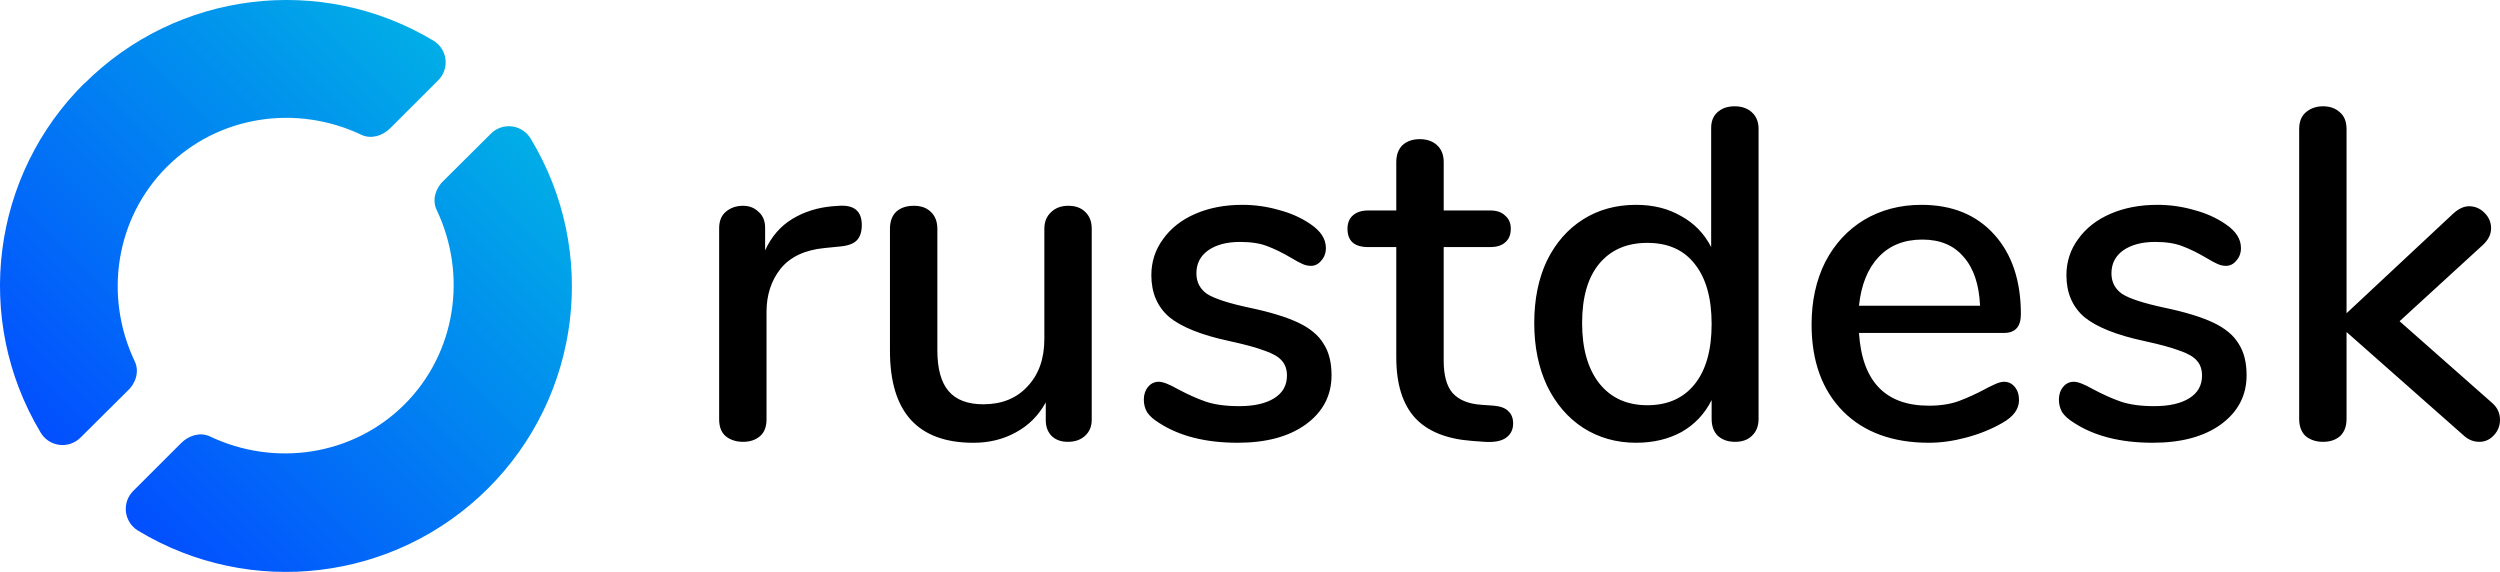
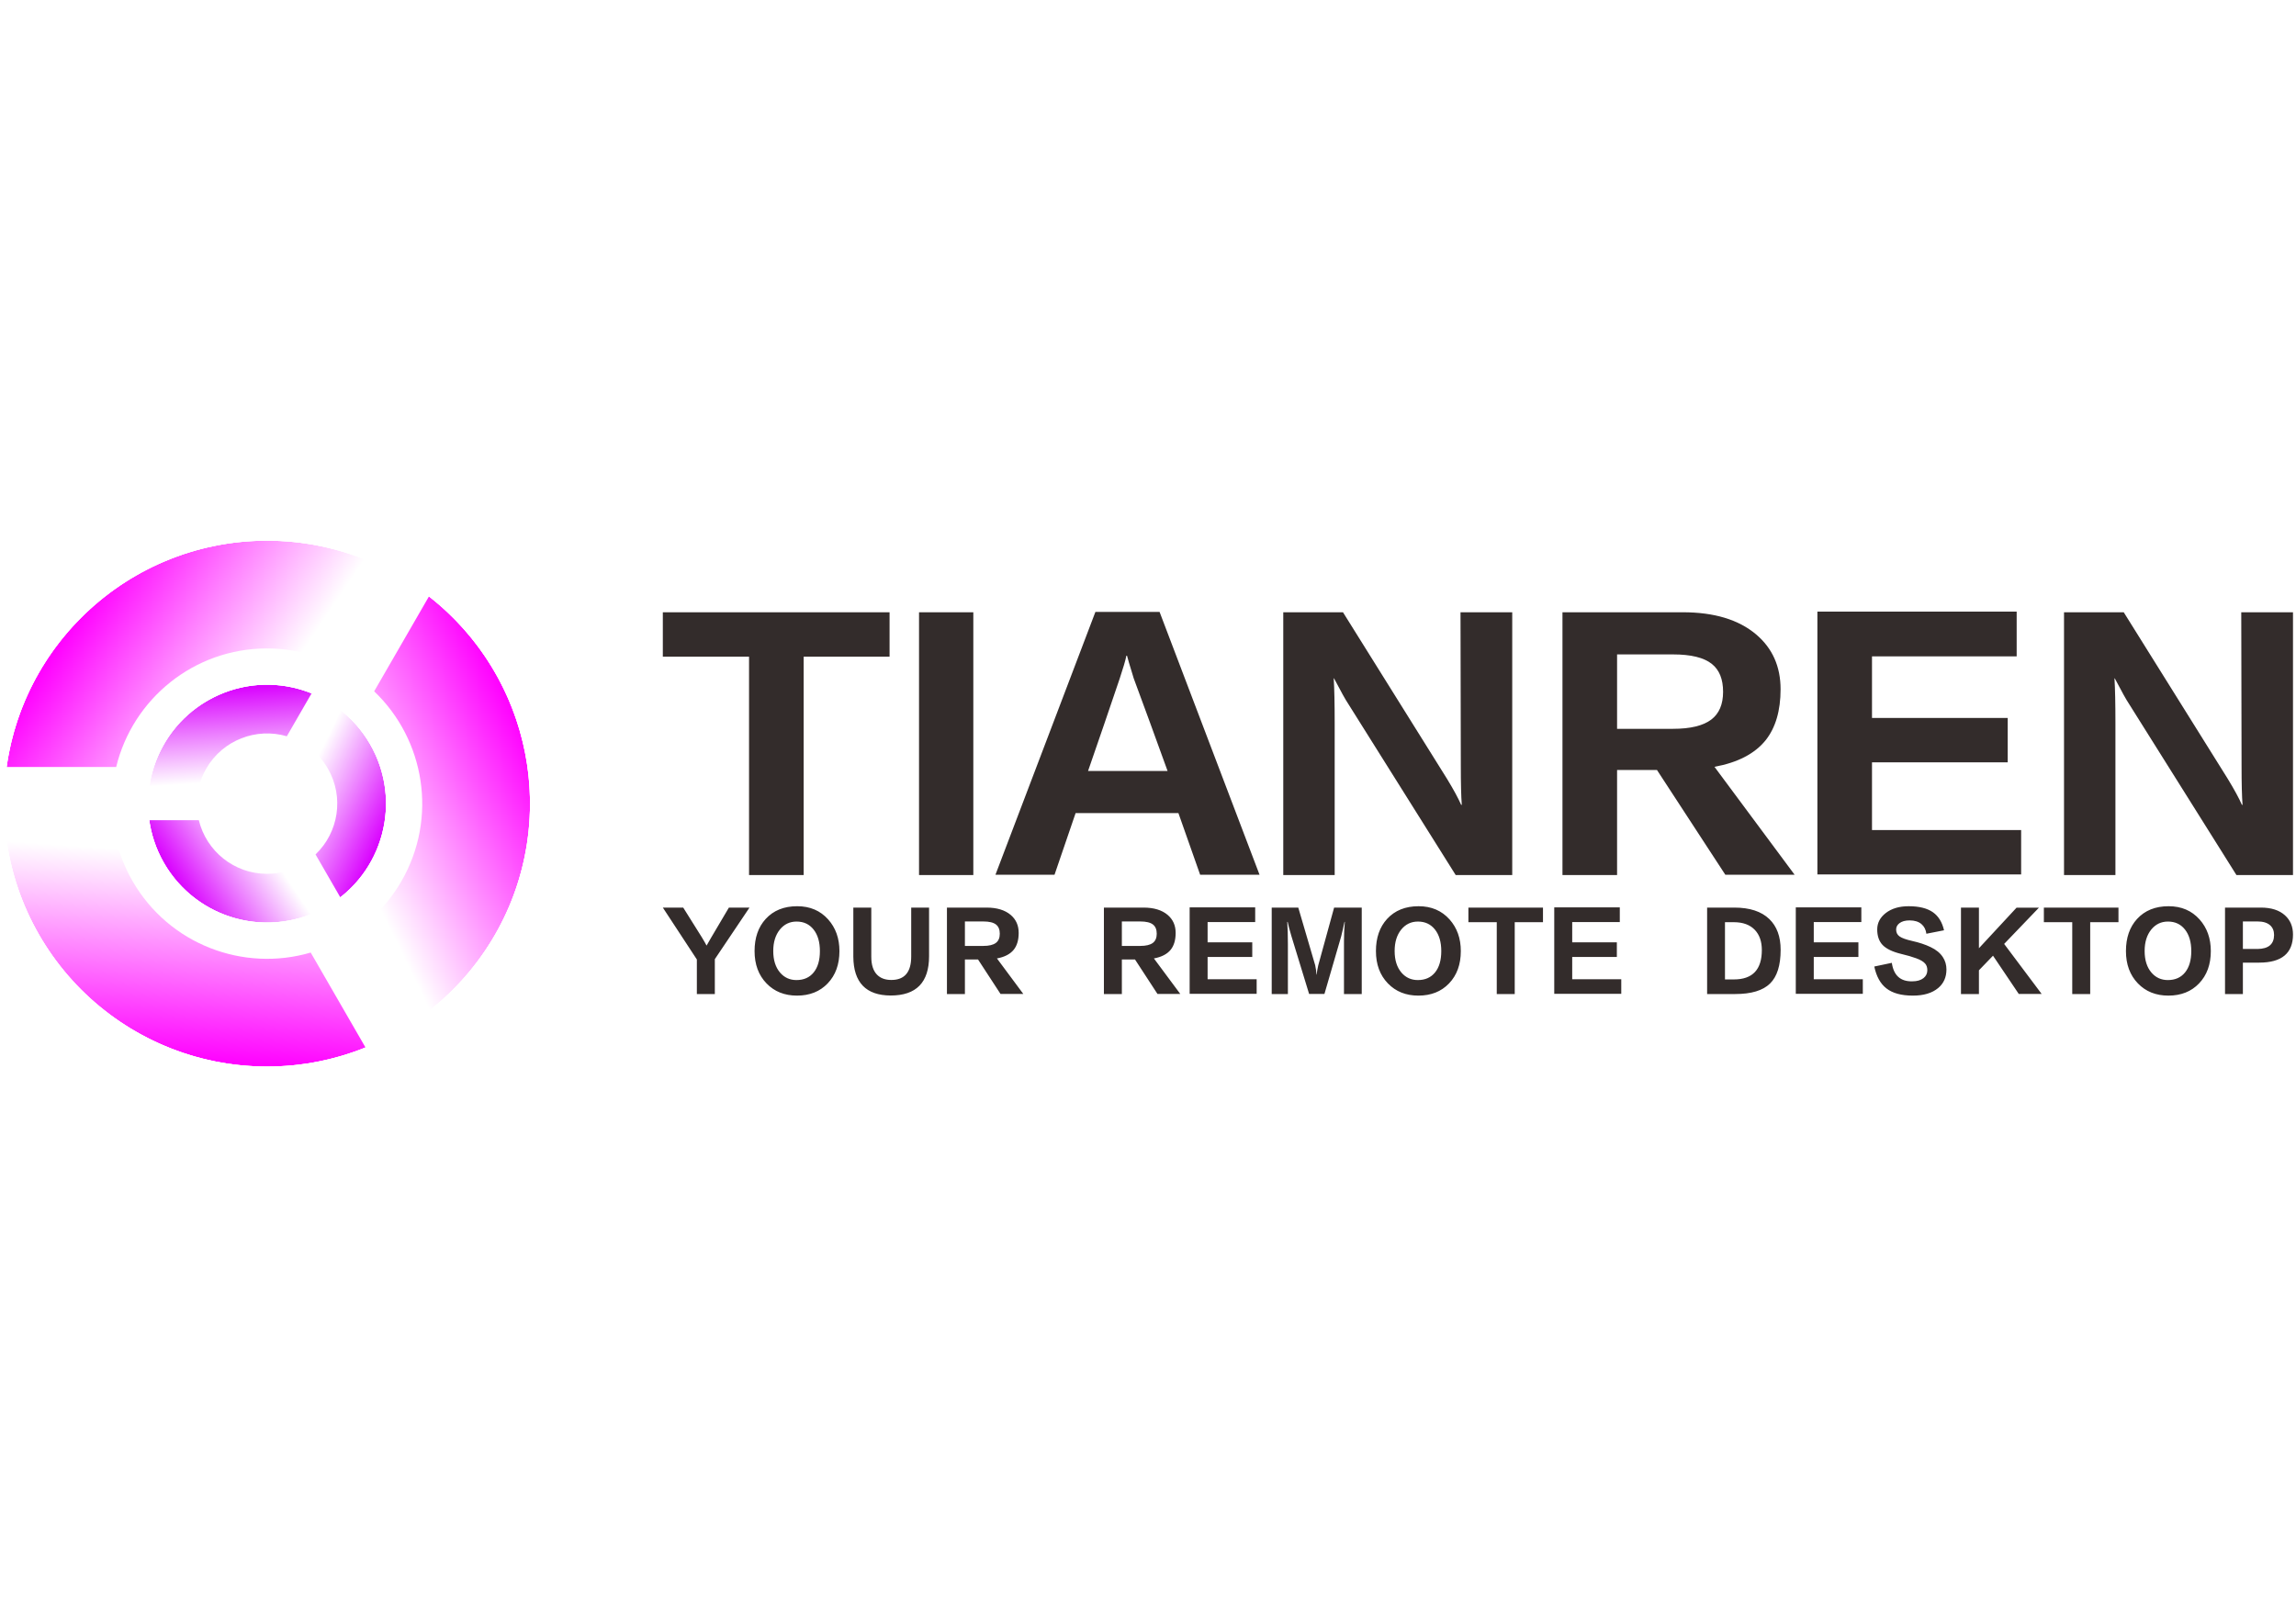
- <svg xmlns="http://www.w3.org/2000/svg" xmlns:xlink="http://www.w3.org/1999/xlink" viewBox="66.993 897.484 113.652 26">
+ <svg xmlns="http://www.w3.org/2000/svg" xml:space="preserve" width="3840px" height="2689px" version="1.1" style="shape-rendering:geometricPrecision; text-rendering:geometricPrecision; image-rendering:optimizeQuality; fill-rule:evenodd; clip-rule:evenodd" viewBox="0 0 1847.42 1293.19">
  <defs>
-     <linearGradient id="a" x1=".148" x2=".845" y1=".851" y2=".154" gradientTransform="matrix(26.301 0 0 26.331 90.674 911.757)" gradientUnits="userSpaceOnUse">
-       <stop offset="0" stop-color="#004ba6" style="stop-color:#024eff;stop-opacity:1" />
-       <stop offset="1" stop-color="#00bfe1" style="stop-color:#01aee6;stop-opacity:1" />
-     </linearGradient>
-     <linearGradient xlink:href="#a" id="c" x1=".148" x2=".845" y1=".851" y2=".154" gradientTransform="matrix(26.00048 0 0 25.99935 66.993 897.485)" gradientUnits="userSpaceOnUse" />
+     <style type="text/css">
+    
+     .fil0 {fill:none}
+     .fil2 {fill:#D900FF}
+     .fil1 {fill:fuchsia}
+     .fil3 {fill:#332C2B;fill-rule:nonzero}
+    
+   </style>
+     <clipPath id="id0">
+       <path d="M214.88 434.83c116.85,0 211.58,94.73 211.58,211.59 0,116.85 -94.73,211.58 -211.58,211.58 -116.86,0 -211.59,-94.73 -211.59,-211.58 0,-116.86 94.73,-211.59 211.59,-211.59z" />
+     </clipPath>
+     <mask id="id1">
+       <linearGradient id="id2" gradientUnits="userSpaceOnUse" x1="441.17" y1="627.33" x2="290.88" y2="700.84">
+         <stop offset="0" style="stop-opacity:1; stop-color:white" />
+         <stop offset="0.49" style="stop-opacity:0.502; stop-color:white" />
+         <stop offset="1" style="stop-opacity:0; stop-color:white" />
+       </linearGradient>
+       <rect style="fill:url(#id2)" x="300.14" y="478.78" width="127.24" height="335.31" />
+     </mask>
+     <mask id="id3">
+       <linearGradient id="id4" gradientUnits="userSpaceOnUse" x1="118.22" y1="851.97" x2="129.71" y2="685.06">
+         <stop offset="0" style="stop-opacity:1; stop-color:white" />
+         <stop offset="0.49" style="stop-opacity:0.502; stop-color:white" />
+         <stop offset="1" style="stop-opacity:0; stop-color:white" />
+       </linearGradient>
+       <rect style="fill:url(#id4)" x="4.37" y="674.98" width="290.63" height="183.97" />
+     </mask>
+     <mask id="id5">
+       <linearGradient id="id6" gradientUnits="userSpaceOnUse" x1="85.15" y1="459.96" x2="223.95" y2="553.36">
+         <stop offset="0" style="stop-opacity:1; stop-color:white" />
+         <stop offset="0.49" style="stop-opacity:0.502; stop-color:white" />
+         <stop offset="1" style="stop-opacity:0; stop-color:white" />
+       </linearGradient>
+       <rect style="fill:url(#id6)" x="4.4" y="433.91" width="290.62" height="183.94" />
+     </mask>
+     <clipPath id="id7">
+       <path d="M297.75 598.57c-26.42,-45.77 -84.95,-61.45 -130.72,-35.03 -45.77,26.43 -61.45,84.95 -35.03,130.72 26.43,45.77 84.95,61.46 130.73,35.03 45.77,-26.42 61.45,-84.95 35.02,-130.72z" />
+     </clipPath>
+     <mask id="id8">
+       <linearGradient id="id9" gradientUnits="userSpaceOnUse" x1="171.18" y1="553.47" x2="176.38" y2="628.96">
+         <stop offset="0" style="stop-opacity:1; stop-color:white" />
+         <stop offset="0.49" style="stop-opacity:0.502; stop-color:white" />
+         <stop offset="1" style="stop-opacity:0; stop-color:white" />
+       </linearGradient>
+       <rect style="fill:url(#id9)" x="119.18" y="549.8" width="132.46" height="84.22" />
+     </mask>
+     <mask id="id10">
+       <linearGradient id="id11" gradientUnits="userSpaceOnUse" x1="156.22" y1="730.76" x2="219" y2="688.52">
+         <stop offset="0" style="stop-opacity:1; stop-color:white" />
+         <stop offset="0.49" style="stop-opacity:0.502; stop-color:white" />
+         <stop offset="1" style="stop-opacity:0; stop-color:white" />
+       </linearGradient>
+       <rect style="fill:url(#id11)" x="119.2" y="658.84" width="132.45" height="84.21" />
+     </mask>
+     <mask id="id12">
+       <linearGradient id="id13" gradientUnits="userSpaceOnUse" x1="317.25" y1="655.06" x2="249.27" y2="621.82">
+         <stop offset="0" style="stop-opacity:1; stop-color:white" />
+         <stop offset="0.49" style="stop-opacity:0.502; stop-color:white" />
+         <stop offset="1" style="stop-opacity:0; stop-color:white" />
+       </linearGradient>
+       <rect style="fill:url(#id13)" x="252.96" y="570.09" width="58.55" height="152.66" />
+     </mask>
  </defs>
-   <linearGradient id="b" x1=".148" x2=".845" y1=".851" y2=".154" gradientTransform="matrix(26.301 0 0 26.331 90.674 911.757)" gradientUnits="userSpaceOnUse">
-     <stop offset="0" stop-color="#004ba6" style="stop-color:#0071ff;stop-opacity:1" />
-     <stop offset="1" stop-color="#00bfe1" style="stop-color:#00bfe1;stop-opacity:1" />
-   </linearGradient>
-   <path d="M105.147 906.839q1.024-.064 1.024.875 0 .469-.235.704-.234.234-.81.277l-.64.064q-1.344.128-2.006.939-.64.81-.64 1.962v4.886q0 .512-.298.768-.3.256-.768.256-.47 0-.79-.256-.298-.256-.298-.768v-8.683q0-.49.298-.747.32-.277.79-.277.426 0 .704.277.298.256.298.726v1.024q.427-.939 1.238-1.43.81-.49 1.834-.576zm10.411 0q.49 0 .768.277.298.278.298.768v8.683q0 .448-.298.725-.3.278-.79.278-.448 0-.725-.256-.277-.278-.277-.726v-.81q-.491.896-1.366 1.365-.853.47-1.92.47-3.797 0-3.797-4.182v-5.547q0-.49.277-.768.299-.277.81-.277.492 0 .769.277.299.278.299.768v5.526q0 1.258.512 1.856.512.597 1.578.597 1.259 0 2.006-.81.768-.811.768-2.155v-5.014q0-.469.298-.746.299-.299.79-.299zm7.701 10.773q-2.176 0-3.563-.896-.384-.234-.554-.49-.15-.256-.15-.576 0-.342.192-.576.192-.235.49-.235.278 0 .876.341.64.342 1.237.555.619.213 1.536.213 1.024 0 1.6-.362.576-.363.576-1.024 0-.427-.235-.683-.213-.256-.768-.448-.554-.213-1.642-.448-1.878-.405-2.71-1.088-.81-.704-.81-1.899 0-.917.533-1.642.533-.747 1.472-1.152.939-.406 2.133-.406.854 0 1.664.235.81.213 1.43.64.703.47.703 1.088 0 .341-.213.576-.192.235-.47.235-.191 0-.383-.086-.192-.085-.512-.277-.576-.341-1.088-.533-.49-.192-1.237-.192-.896 0-1.451.384-.533.384-.533 1.045 0 .597.49.939.512.32 1.899.618 1.43.299 2.24.683.81.384 1.152.96.363.555.363 1.43 0 1.386-1.174 2.24-1.152.831-3.093.831zm11.648-1.685q.47.043.661.256.213.192.213.555 0 .426-.34.66-.32.214-.96.172l-.577-.043q-1.728-.128-2.581-1.045-.854-.94-.854-2.752v-5.014h-1.28q-.938 0-.938-.832 0-.384.234-.597.256-.235.704-.235h1.28v-2.197q0-.49.278-.768.298-.277.79-.277.49 0 .788.277.3.277.3.768v2.197h2.111q.448 0 .683.235.256.213.256.597 0 .406-.256.619-.235.213-.683.213h-2.112v5.163q0 1.003.405 1.472.427.47 1.28.533zm10.943-13.611q.491 0 .79.278.299.277.299.746v13.184q0 .491-.299.768-.277.278-.768.278-.49 0-.79-.278-.277-.277-.277-.768v-.853q-.469.939-1.365 1.45-.896.491-2.07.491-1.343 0-2.41-.682-1.045-.683-1.643-1.92-.576-1.238-.576-2.838 0-1.621.576-2.837.598-1.216 1.643-1.877 1.045-.662 2.41-.662 1.174 0 2.049.512.896.491 1.365 1.408v-5.418q0-.448.277-.704.3-.278.79-.278zm-3.967 13.59q1.386 0 2.154-.96t.768-2.731q0-1.77-.768-2.73-.746-.96-2.154-.96t-2.198.96q-.768.938-.768 2.687 0 1.75.79 2.752.79.982 2.176.982zm16.213-1.067q.299 0 .49.235.193.234.193.597 0 .619-.768 1.045-.747.427-1.643.662-.875.234-1.685.234-2.475 0-3.904-1.429-1.43-1.45-1.43-3.947 0-1.6.619-2.837.64-1.237 1.77-1.92 1.153-.683 2.603-.683 2.091 0 3.307 1.344 1.216 1.344 1.216 3.627 0 .853-.768.853h-6.592q.213 3.307 3.179 3.307.789 0 1.365-.213.576-.214 1.216-.555.064-.043.341-.17.299-.15.491-.15zm-3.712-6.464q-1.237 0-1.984.79-.747.789-.896 2.218h5.504q-.064-1.45-.747-2.219-.661-.789-1.877-.789zm10.475 9.237q-2.176 0-3.563-.896-.384-.234-.555-.49-.149-.256-.149-.576 0-.342.192-.576.192-.235.49-.235.278 0 .875.341.64.342 1.238.555.618.213 1.536.213 1.024 0 1.6-.362.576-.363.576-1.024 0-.427-.235-.683-.213-.256-.768-.448-.555-.213-1.643-.448-1.877-.405-2.709-1.088-.81-.704-.81-1.899 0-.917.533-1.642.533-.747 1.472-1.152.938-.406 2.133-.406.853 0 1.664.235.81.213 1.43.64.703.47.703 1.088 0 .341-.213.576-.192.235-.47.235-.191 0-.383-.086-.192-.085-.512-.277-.576-.341-1.088-.533-.491-.192-1.238-.192-.896 0-1.45.384-.534.384-.534 1.045 0 .597.491.939.512.32 1.899.618 1.429.299 2.24.683.81.384 1.152.96.362.555.362 1.43 0 1.386-1.173 2.24-1.152.831-3.093.831zm15.402-1.834q.384.32.384.789 0 .405-.277.704-.277.299-.661.299-.406 0-.726-.3l-5.312-4.692v3.946q0 .512-.298.79-.299.256-.768.256-.47 0-.79-.256-.298-.278-.298-.79v-13.162q0-.512.298-.768.32-.278.79-.278.469 0 .768.278.298.256.298.768v8.362l4.864-4.544q.363-.32.704-.32.406 0 .704.299.299.299.299.704 0 .405-.363.747l-3.797 3.477z" />
-   <path fill="url(#b)" d="m89.318 903.552-2.135 2.122c-.376.337-.558.879-.347 1.337 1.422 2.976.882 6.524-1.452 8.856-2.335 2.331-5.887 2.87-8.866 1.449-.439-.197-.954-.03-1.292.312l-2.17 2.167a1.154 1.154 0 0 0 .208 1.81 13.005 13.005 0 0 0 15.91-1.912 12.97 12.97 0 0 0 1.956-15.887 1.154 1.154 0 0 0-1.812-.254zm-18.467-2.305a12.969 12.969 0 0 0-2.02 15.885 1.154 1.154 0 0 0 1.812.254l2.124-2.11c.385-.336.572-.884.359-1.348-1.423-2.976-.884-6.524 1.451-8.856 2.334-2.332 5.887-2.871 8.866-1.45.434.194.942.033 1.281-.3l2.182-2.18a1.152 1.152 0 0 0-.208-1.81 13.009 13.009 0 0 0-15.893 1.973z" style="fill:url(#c);stroke-width:.988" />
+   <g id="圖層_x0020_1">
+     <g id="_3225412339712">
+       <rect class="fil0" width="1847.42" height="1293.19" />
+       <g>
+         <g>
+           <rect class="fil0" x="2.42" y="433.96" width="424.91" height="424.91" rx="62.32" ry="62.32" />
+           <g>
+      </g>
+           <g style="clip-path:url(#id0)">
+             <g>
+               <g>
+                 <path class="fil1" style="mask:url(#id1)" d="M398.09 752.21c-14.02,24.28 -32.12,44.71 -52.93,60.96l-44.1 -76.38c8.4,-8.03 15.83,-17.36 21.93,-27.93 29.4,-50.93 18.85,-113.96 -21.93,-152.8l44.09 -76.36c81.93,63.88 106.36,179.98 52.94,272.51z" />
+                 <path class="fil1" style="mask:url(#id3)" d="M31.61 752.21c-14.01,-24.27 -22.65,-50.16 -26.32,-76.31l88.2 0c2.74,11.29 7.11,22.38 13.22,32.95 29.4,50.94 89.26,73.31 143.29,57.41l44.08 76.36c-96.29,39.03 -209.05,2.13 -262.47,-90.41z" />
+                 <path class="fil1" style="mask:url(#id5)" d="M214.85 434.83c28.02,0 54.77,5.46 79.25,15.36l-44.1 76.38c-11.15,-3.26 -22.95,-5.03 -35.15,-5.03 -58.81,0 -108.11,40.66 -121.36,95.39l-88.17 0c14.34,-102.89 102.68,-182.1 209.53,-182.1z" />
+               </g>
+             </g>
+           </g>
+           <path class="fil0" d="M214.88 434.83c116.85,0 211.58,94.73 211.58,211.59 0,116.85 -94.73,211.58 -211.58,211.58 -116.86,0 -211.59,-94.73 -211.59,-211.58 0,-116.86 94.73,-211.59 211.59,-211.59z" />
+           <g>
+      </g>
+           <g style="clip-path:url(#id7)">
+             <g>
+               <g>
+                 <path class="fil2" style="mask:url(#id8)" d="M132.01 598.59c-6.34,10.97 -10.25,22.68 -11.91,34.51l39.89 0c1.24,-5.11 3.22,-10.13 5.98,-14.91 13.3,-23.03 40.38,-33.15 64.81,-25.96l19.94 -34.54c-43.55,-17.65 -94.55,-0.96 -118.71,40.9z" />
+                 <path class="fil2" style="mask:url(#id10)" d="M214.88 742.13c12.67,-0.01 24.77,-2.48 35.85,-6.95l-19.95 -34.55c-5.04,1.48 -10.37,2.28 -15.9,2.28 -26.59,0 -48.89,-18.39 -54.89,-43.15l-39.87 0c6.49,46.54 46.44,82.37 94.76,82.37z" />
+                 <path class="fil2" style="mask:url(#id12)" d="M297.76 598.58c-6.34,-10.97 -14.53,-20.22 -23.94,-27.57l-19.94 34.55c3.8,3.63 7.16,7.85 9.92,12.63 13.29,23.04 8.52,51.54 -9.92,69.11l19.94 34.53c37.05,-28.89 48.1,-81.4 23.94,-123.25z" />
+               </g>
+             </g>
+           </g>
+           <path class="fil0" d="M297.75 598.57c-26.42,-45.77 -84.95,-61.45 -130.72,-35.03 -45.77,26.43 -61.45,84.95 -35.03,130.72 26.43,45.77 84.95,61.46 130.73,35.03 45.77,-26.42 61.45,-84.95 35.02,-130.72z" />
+         </g>
+         <g>
+           <path class="fil3" d="M715.77 528.15l-69.12 0 0 175.76 -43.95 0 0 -175.76 -69.37 0 0 -35.71 182.44 0 0 35.71zm23.71 175.76l0 -211.47 43.68 0 0 211.47 -43.68 0zm193.55 -211.73l80.43 211.48 -47.79 0 -17.48 -49.6 -82.73 0 -16.97 49.6 -47.53 0 80.42 -211.48 51.65 0zm-26.21 35.2l-0.51 0c-0.69,3.6 -2.49,9.77 -5.4,18.5 -8.39,24.84 -16.87,49.6 -25.43,74.26l63.98 0c-9.77,-27.06 -18.85,-51.9 -27.24,-74.51 -3.26,-10.62 -5.05,-16.7 -5.4,-18.25zm309.96 176.53l-45.48 0c-28.77,-45.91 -57.64,-91.9 -86.59,-137.98 -1.89,-2.74 -5.65,-9.51 -11.31,-20.3l-0.25 0c0.51,8.22 0.77,20.3 0.77,36.23l0 122.05 -41.37 0 0 -211.47 48.05 0c27.92,44.71 55.84,89.42 83.77,134.13 5.31,8.74 9.07,15.67 11.3,20.81l0.52 0c-0.52,-6.68 -0.78,-17.21 -0.78,-31.6l-0.25 -123.34 41.62 0 0 211.47zm227.22 -0.25l-55.76 0 -54.99 -84.29 -32.11 0 0 84.54 -43.94 0 0 -211.47 96.87 0c25.18,0 44.79,5.91 58.84,17.73 13.19,11.13 19.79,25.86 19.79,44.19 0,17.3 -4.03,31.01 -12.08,41.12 -8.74,10.79 -22.44,17.9 -41.11,21.32l64.49 86.86zm-142.86 -177.31l0 59.88 44.96 0c14.05,0 24.33,-2.49 30.84,-7.45 6.34,-4.8 9.5,-12.25 9.5,-22.36 0,-10.11 -2.99,-17.56 -8.99,-22.36 -6.33,-5.13 -16.79,-7.71 -31.35,-7.71l-44.96 0zm325.12 177.05l-163.94 0 0 -211.48 160.34 0 0 35.98 -116.4 0 0 49.59 109.2 0 0 35.72 -109.2 0 0 54.47 120 0 0 35.72zm218.74 0.51l-45.49 0c-28.77,-45.91 -57.64,-91.9 -86.59,-137.98 -1.89,-2.74 -5.65,-9.51 -11.31,-20.3l-0.25 0c0.51,8.22 0.77,20.3 0.77,36.23l0 122.05 -41.37 0 0 -211.47 48.05 0c27.92,44.71 55.85,89.42 83.77,134.13 5.31,8.74 9.08,15.67 11.31,20.81l0.51 0c-0.51,-6.68 -0.78,-17.21 -0.78,-31.6l-0.25 -123.34 41.63 0 0 211.47z" />
+           <path class="fil3" d="M533.33 730.08l16.4 0c5.01,8 10.02,16 15.04,24 1.86,3.1 3.1,5.27 3.72,6.51l0.08 0c1.24,-2.08 2.45,-4.19 3.64,-6.34 4.79,-8.05 9.55,-16.11 14.28,-24.17l16.57 0 -27.89 41.5 0 28.06 -14.46 0 0 -27.81 -27.38 -41.75zm108.12 -1.1c10.31,0 18.62,3.55 24.94,10.65 6.03,6.76 9.04,15.24 9.04,25.44 0,10.77 -3.15,19.44 -9.47,26.03 -6.25,6.54 -14.48,9.81 -24.68,9.81 -10.03,0 -18.2,-3.27 -24.51,-9.81 -6.42,-6.64 -9.63,-15.32 -9.63,-26.03 0,-10.7 2.98,-19.32 8.96,-25.86 6.25,-6.82 14.7,-10.23 25.35,-10.23zm-0.59 59.42c5.92,0 10.54,-2.06 13.86,-6.17 3.33,-4.11 4.99,-9.83 4.99,-17.16 0,-7.27 -1.69,-13.04 -5.07,-17.33 -3.38,-4.28 -7.95,-6.42 -13.7,-6.42 -5.46,0 -9.94,2.14 -13.43,6.42 -3.55,4.4 -5.33,10.15 -5.33,17.25 0,7.32 1.83,13.13 5.49,17.41 3.44,4 7.84,6 13.19,6zm45.75 -18.76l0 -39.56 14.45 0 0 39.56c0,6.42 1.52,11.21 4.56,14.37 2.77,2.87 6.62,4.31 11.58,4.31 10.65,0 15.98,-6.29 15.98,-18.85l0 -39.39 14.37 0 0 39.13c0,21.08 -10.29,31.62 -30.85,31.62 -19.89,-0.06 -29.93,-10.46 -30.09,-31.19zm136.77 29.92l-18.34 0 -18.09 -27.73 -10.56 0 0 27.81 -14.46 0 0 -69.56 31.87 0c8.28,0 14.73,1.95 19.35,5.83 4.34,3.66 6.51,8.51 6.51,14.54 0,5.69 -1.32,10.2 -3.97,13.52 -2.87,3.56 -7.38,5.89 -13.52,7.02l21.21 28.57zm-46.99 -58.32l0 19.69 14.79 0c4.62,0 8,-0.82 10.14,-2.45 2.09,-1.58 3.13,-4.03 3.13,-7.35 0,-3.33 -0.99,-5.78 -2.96,-7.36 -2.09,-1.69 -5.52,-2.53 -10.31,-2.53l-14.79 0zm173.29 58.32l-18.35 0 -18.08 -27.73 -10.57 0 0 27.81 -14.45 0 0 -69.56 31.87 0c8.28,0 14.73,1.95 19.35,5.83 4.34,3.66 6.51,8.51 6.51,14.54 0,5.69 -1.32,10.2 -3.97,13.52 -2.88,3.56 -7.39,5.89 -13.53,7.02l21.22 28.57zm-47 -58.32l0 19.69 14.79 0c4.63,0 8,-0.82 10.15,-2.45 2.08,-1.58 3.12,-4.03 3.12,-7.35 0,-3.33 -0.98,-5.78 -2.95,-7.36 -2.09,-1.69 -5.53,-2.53 -10.32,-2.53l-14.79 0zm108.46 58.23l-53.92 0 0 -69.56 52.74 0 0 11.83 -38.29 0 0 16.32 35.93 0 0 11.75 -35.93 0 0 17.91 39.47 0 0 11.75zm84.55 0.17l-14.29 0 0 -42.68c0,-5.52 0.23,-10.65 0.68,-15.39l-0.26 0c-1.01,4.74 -1.91,8.66 -2.7,11.75 -0.68,2.32 -5.15,17.73 -13.44,46.24l-12.34 0c-6.14,-19.89 -10.9,-35.45 -14.28,-46.66 -1.58,-5.35 -2.57,-9.13 -2.96,-11.33l-0.34 0.09c0.34,5.07 0.51,10.96 0.51,17.66l0 40.32 -13.02 0 0 -69.56 21.38 0c6.09,20.62 10.63,36.09 13.61,46.4 0.57,2.65 0.9,5.16 1.02,7.53l0.16 0c0.17,-1.98 0.6,-4.45 1.27,-7.44 4.29,-15.5 8.54,-30.99 12.77,-46.49l22.23 0 0 69.56zm45.74 -70.66c10.31,0 18.62,3.55 24.94,10.65 6.02,6.76 9.04,15.24 9.04,25.44 0,10.77 -3.16,19.44 -9.47,26.03 -6.25,6.54 -14.48,9.81 -24.68,9.81 -10.03,0 -18.2,-3.27 -24.51,-9.81 -6.43,-6.64 -9.64,-15.32 -9.64,-26.03 0,-10.7 2.99,-19.32 8.96,-25.86 6.26,-6.82 14.71,-10.23 25.36,-10.23zm-0.59 59.42c5.91,0 10.54,-2.06 13.86,-6.17 3.32,-4.11 4.99,-9.83 4.99,-17.16 0,-7.27 -1.69,-13.04 -5.07,-17.33 -3.39,-4.28 -7.95,-6.42 -13.7,-6.42 -5.46,0 -9.94,2.14 -13.44,6.42 -3.55,4.4 -5.32,10.15 -5.32,17.25 0,7.32 1.83,13.13 5.49,17.41 3.44,4 7.83,6 13.19,6zm100.68 -46.57l-22.73 0 0 57.81 -14.46 0 0 -57.81 -22.82 0 0 -11.75 60.01 0 0 11.75zm62.99 57.64l-53.92 0 0 -69.56 52.74 0 0 11.83 -38.29 0 0 16.32 35.92 0 0 11.75 -35.92 0 0 17.91 39.47 0 0 11.75zm91.73 0.17l-22.65 0 0 -69.56 21.89 0c12.39,0 21.77,3.07 28.14,9.21 6.09,5.86 9.13,14.12 9.13,24.77 0,12.51 -2.84,21.55 -8.53,27.13 -5.75,5.63 -15.08,8.45 -27.98,8.45zm-1.19 -57.81l-7.09 0 0 46.06 7.18 0c14.99,0 22.48,-7.88 22.48,-23.66 0,-6.82 -1.86,-12.2 -5.58,-16.15 -3.94,-4.17 -9.6,-6.25 -16.99,-6.25zm103.82 57.64l-53.93 0 0 -69.56 52.74 0 0 11.83 -38.28 0 0 16.32 35.92 0 0 11.75 -35.92 0 0 17.91 39.47 0 0 11.75zm9.23 -21.97l14.11 -2.96c1.47,10.14 6.96,15.1 16.49,14.88 3.83,0 6.84,-0.88 9.04,-2.62 2.03,-1.64 3.04,-3.75 3.04,-6.34 0,-2.2 -0.59,-3.98 -1.77,-5.33 -1.36,-1.58 -3.72,-2.99 -7.1,-4.23 -3.33,-1.23 -7.38,-2.42 -12.17,-3.54 -6.99,-1.7 -11.98,-4.09 -14.96,-7.19 -2.88,-3.04 -4.32,-7.21 -4.32,-12.51 0,-5.24 2.29,-9.63 6.85,-13.19 4.73,-3.66 10.88,-5.49 18.43,-5.49 8.45,0 14.99,1.63 19.61,4.9 4.39,3.1 7.35,7.92 8.87,14.46l-14.2 2.79c-0.45,-3.33 -1.77,-5.92 -3.97,-7.78 -2.31,-1.97 -5.5,-2.96 -9.55,-2.96 -3.5,0 -6.23,0.76 -8.2,2.28 -1.75,1.36 -2.62,3.05 -2.62,5.07 0,2.37 0.9,4.2 2.7,5.5 1.86,1.35 5.3,2.59 10.32,3.72 5.57,1.24 10.48,2.87 14.7,4.9 4.45,2.09 7.75,4.79 9.89,8.11 1.92,2.93 2.87,6.23 2.87,9.9 0,6.25 -2.22,11.23 -6.67,14.95 -4.85,4.06 -11.64,6.09 -20.37,6.09 -9.24,0 -16.34,-1.94 -21.3,-5.83 -4.79,-3.72 -8.03,-9.58 -9.72,-17.58zm134.66 22.06l-18.42 0 -20.71 -30.77 -11.33 11.75 0 19.1 -14.45 0 0 -69.56 14.45 0 0 32.71 30.26 -32.63 18 0 -27.97 29.16 30.17 40.24zm61.81 -57.73l-22.74 0 0 57.81 -14.45 0 0 -57.81 -22.83 0 0 -11.75 60.02 0 0 11.75zm40.33 -12.85c10.31,0 18.62,3.55 24.94,10.65 6.03,6.76 9.04,15.24 9.04,25.44 0,10.77 -3.15,19.44 -9.47,26.03 -6.25,6.54 -14.48,9.81 -24.68,9.81 -10.03,0 -18.2,-3.27 -24.51,-9.81 -6.42,-6.64 -9.63,-15.32 -9.63,-26.03 0,-10.7 2.98,-19.32 8.95,-25.86 6.26,-6.82 14.71,-10.23 25.36,-10.23zm-0.59 59.42c5.92,0 10.54,-2.06 13.86,-6.17 3.33,-4.11 4.99,-9.83 4.99,-17.16 0,-7.27 -1.69,-13.04 -5.07,-17.33 -3.38,-4.28 -7.95,-6.42 -13.7,-6.42 -5.46,0 -9.94,2.14 -13.43,6.42 -3.55,4.4 -5.33,10.15 -5.33,17.25 0,7.32 1.83,13.13 5.49,17.41 3.44,4 7.84,6 13.19,6zm73.47 -14.03l-13.1 0 0 25.27 -14.37 0 0 -69.56 28.82 0c8.4,0 14.88,2.09 19.44,6.25 4.29,3.89 6.43,9.02 6.43,15.39 0,15.1 -9.08,22.65 -27.22,22.65zm-1.27 -33.13l-11.83 0 0 22.14 11.83 0c8.79,-0.11 13.22,-3.86 13.27,-11.24 0,-3.33 -1.07,-5.94 -3.21,-7.86 -2.31,-2.03 -5.66,-3.04 -10.06,-3.04z" />
+         </g>
+       </g>
+     </g>
+   </g>
</svg>
